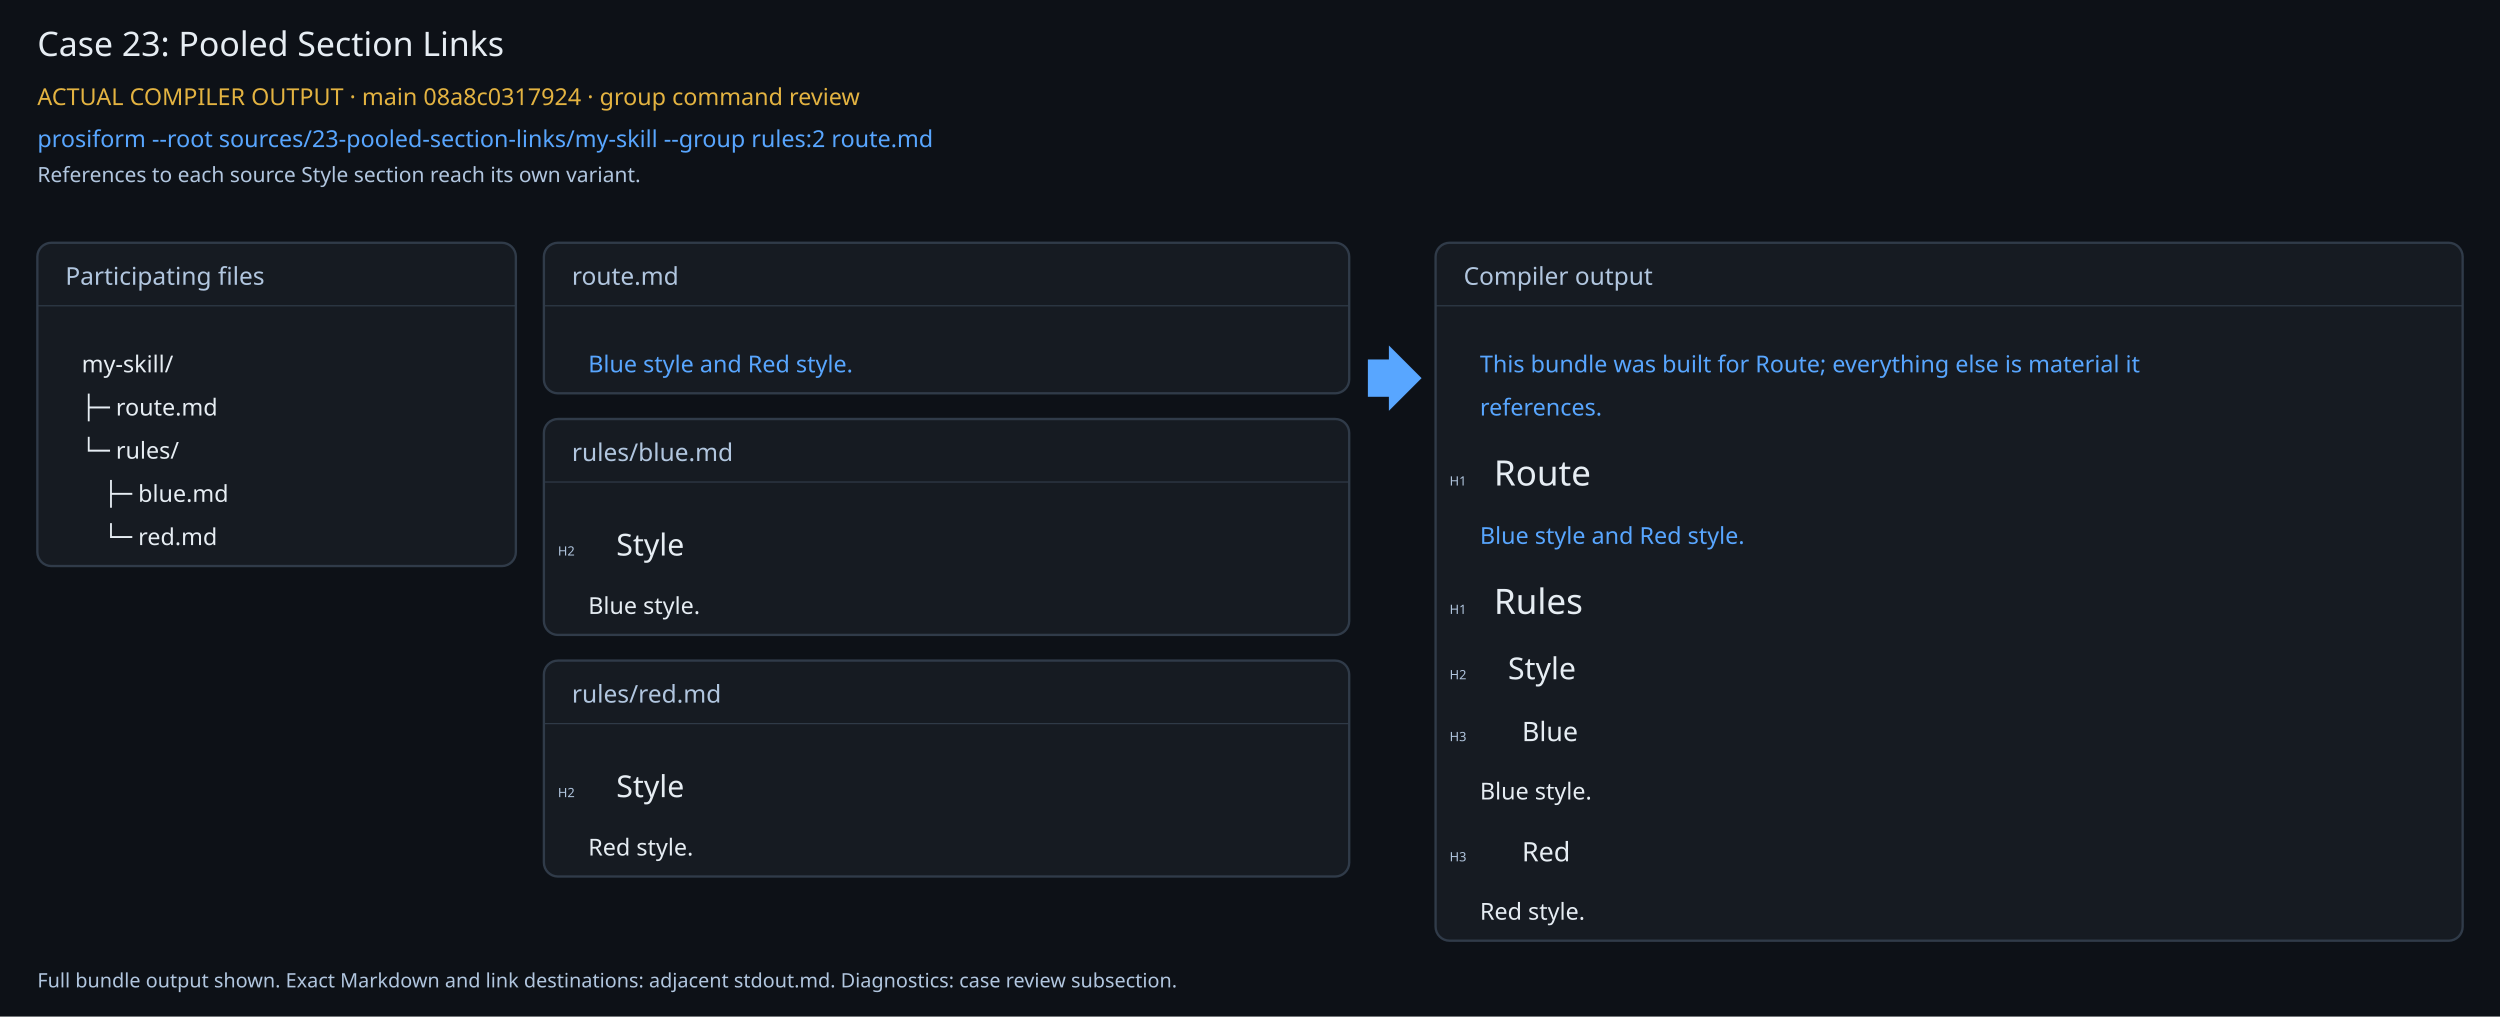
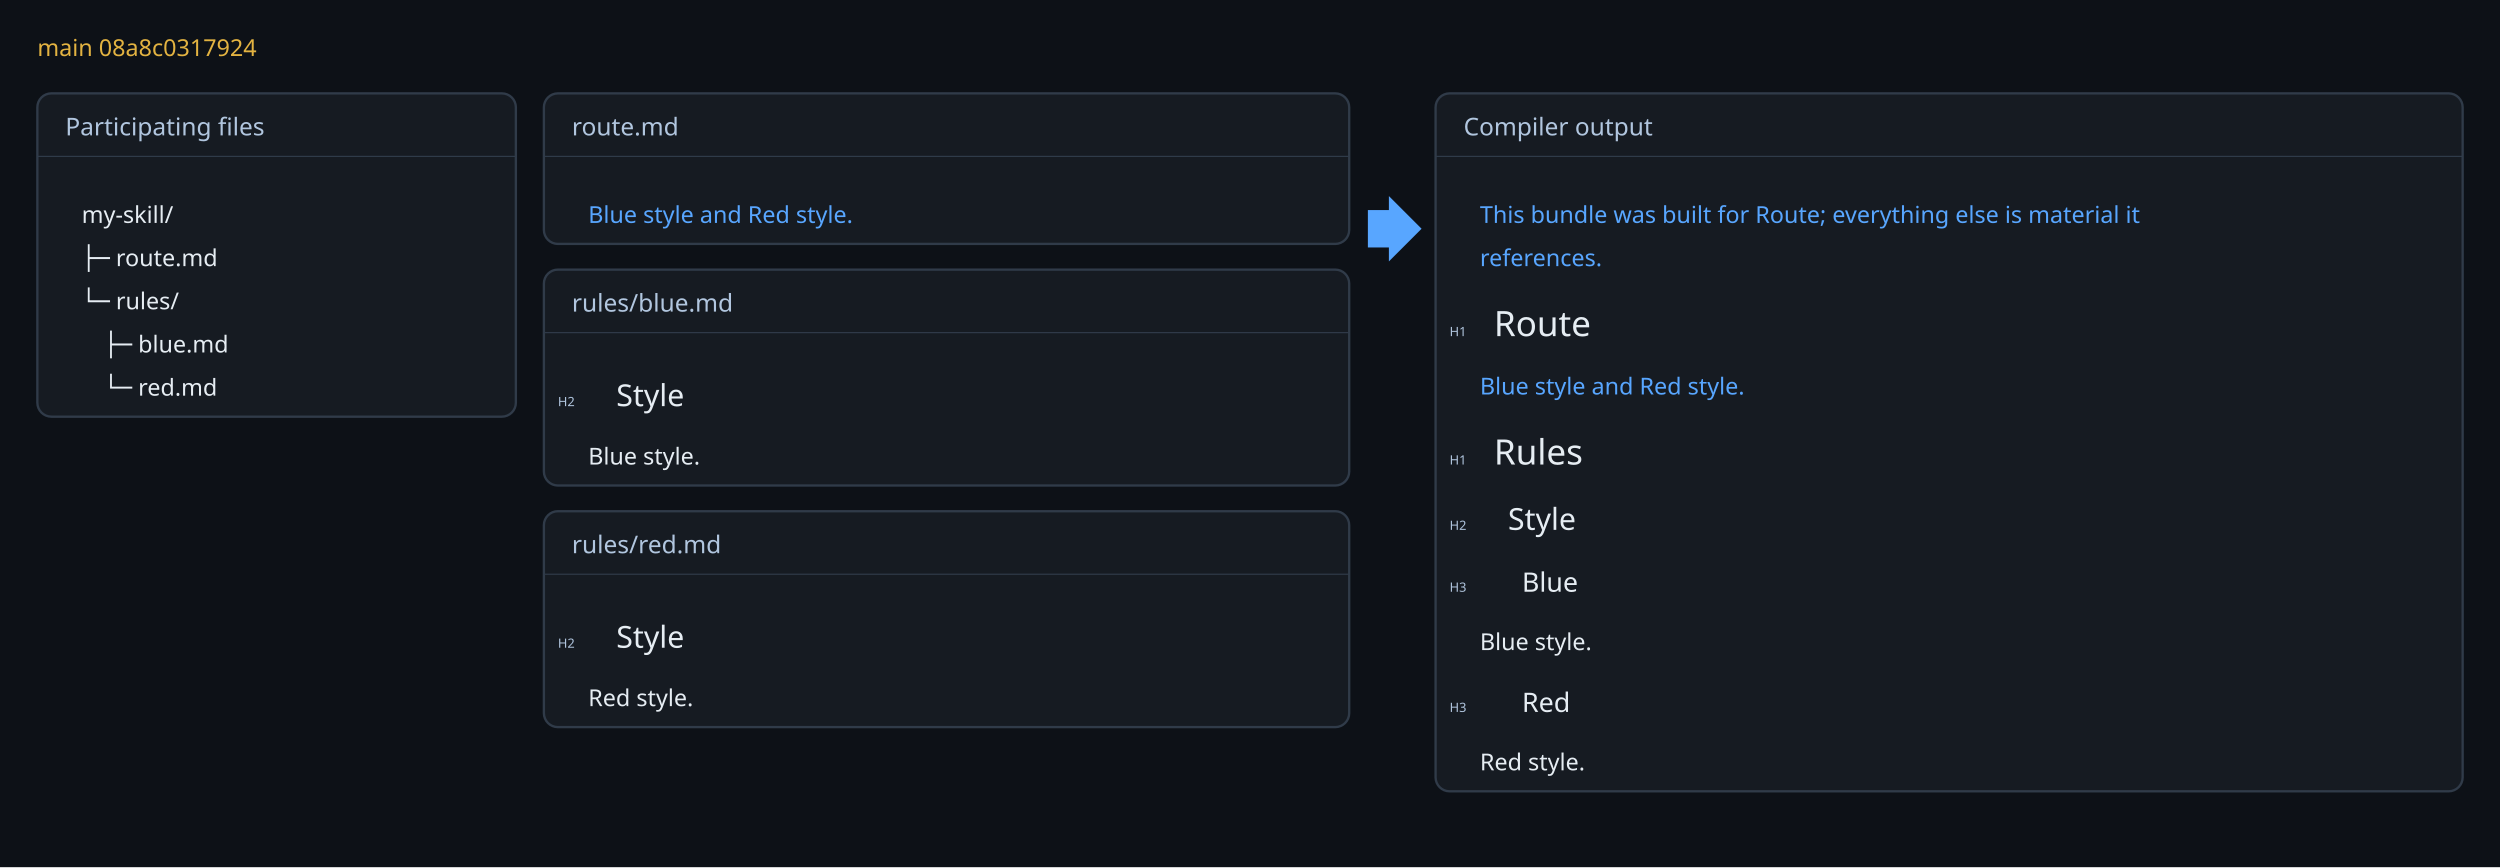
- <svg xmlns="http://www.w3.org/2000/svg" width="2142" height="871" viewBox="0 0 2142 871" role="img" aria-labelledby="title desc">
-   <rect width="2142" height="871" fill="#0d1117" />
+ <svg xmlns="http://www.w3.org/2000/svg" width="2142" height="743" viewBox="0 0 2142 743" role="img" aria-labelledby="title desc">
+   <rect width="2142" height="743" fill="#0d1117" />
  <g font-family="IBM Plex Mono" xml:space="preserve">
-     <text x="32" y="48" font-size="29" fill="#e6edf3" font-weight="400">Case 23: Pooled Section Links</text>
-     <text x="32" y="90" font-size="20" fill="#e3b341" font-weight="400">ACTUAL COMPILER OUTPUT · main 08a8c0317924 · group command review</text>
-     <text x="32" y="126" font-size="20" fill="#58a6ff" font-weight="400">prosiform --root sources/23-pooled-section-links/my-skill --group rules:2 route.md</text>
-     <text x="32" y="156" font-size="18" fill="#b1c6df" font-weight="400">References to each source Style section reach its own variant.</text>
-     <rect x="32" y="208" width="410" height="277" rx="12" fill="#161b22" stroke="#303b49" stroke-width="2" />
-     <text x="56" y="244" font-size="21" fill="#b1c6df" font-weight="400">Participating files</text>
-     <path d="M32 262 H442" stroke="#303b49" />
-     <text x="70" y="319" font-size="20" fill="#e6edf3" font-weight="400">my-skill/</text>
-     <text x="70" y="356" font-size="20" fill="#e6edf3" font-weight="400">├─ route.md</text>
-     <text x="70" y="393" font-size="20" fill="#e6edf3" font-weight="400">└─ rules/</text>
-     <text x="70" y="430" font-size="20" fill="#e6edf3" font-weight="400">   ├─ blue.md</text>
-     <text x="70" y="467" font-size="20" fill="#e6edf3" font-weight="400">   └─ red.md</text>
-     <rect x="466" y="208" width="690" height="129" rx="12" fill="#161b22" stroke="#303b49" stroke-width="2" />
-     <text x="490" y="244" font-size="21" fill="#b1c6df" font-weight="400">route.md</text>
-     <path d="M466 262 H1156" stroke="#303b49" />
-     <text x="504" y="319" font-size="20" fill="#58a6ff" font-weight="400">Blue style and Red style.</text>
-     <rect x="466" y="359" width="690" height="185" rx="12" fill="#161b22" stroke="#303b49" stroke-width="2" />
-     <text x="490" y="395" font-size="21" fill="#b1c6df" font-weight="400">rules/blue.md</text>
-     <path d="M466 413 H1156" stroke="#303b49" />
-     <text x="478" y="476" font-size="11" fill="#b1c6df" font-weight="400">H2</text>
-     <text x="528" y="476" font-size="26" fill="#e6edf3" font-weight="500">Style</text>
-     <text x="504" y="526" font-size="20" fill="#e6edf3" font-weight="400">Blue style.</text>
-     <rect x="466" y="566" width="690" height="185" rx="12" fill="#161b22" stroke="#303b49" stroke-width="2" />
-     <text x="490" y="602" font-size="21" fill="#b1c6df" font-weight="400">rules/red.md</text>
-     <path d="M466 620 H1156" stroke="#303b49" />
-     <text x="478" y="683" font-size="11" fill="#b1c6df" font-weight="400">H2</text>
-     <text x="528" y="683" font-size="26" fill="#e6edf3" font-weight="500">Style</text>
-     <text x="504" y="733" font-size="20" fill="#e6edf3" font-weight="400">Red style.</text>
-     <rect x="1230" y="208" width="880" height="598" rx="12" fill="#161b22" stroke="#303b49" stroke-width="2" />
-     <text x="1254" y="244" font-size="21" fill="#b1c6df" font-weight="400">Compiler output</text>
-     <path d="M1230 262 H2110" stroke="#303b49" />
-     <text x="1268" y="319" font-size="20" fill="#58a6ff" font-weight="400">This bundle was built for Route; everything else is material it</text>
-     <text x="1268" y="356" font-size="20" fill="#58a6ff" font-weight="400">references.</text>
-     <text x="1242" y="416" font-size="11" fill="#b1c6df" font-weight="400">H1</text>
-     <text x="1280" y="416" font-size="30" fill="#e6edf3" font-weight="500">Route</text>
-     <text x="1268" y="466" font-size="20" fill="#58a6ff" font-weight="400">Blue style and Red style.</text>
-     <text x="1242" y="526" font-size="11" fill="#b1c6df" font-weight="400">H1</text>
-     <text x="1280" y="526" font-size="30" fill="#e6edf3" font-weight="500">Rules</text>
-     <text x="1242" y="582" font-size="11" fill="#b1c6df" font-weight="400">H2</text>
-     <text x="1292" y="582" font-size="26" fill="#e6edf3" font-weight="500">Style</text>
-     <text x="1242" y="635" font-size="11" fill="#b1c6df" font-weight="400">H3</text>
-     <text x="1304" y="635" font-size="23" fill="#e6edf3" font-weight="500">Blue</text>
-     <text x="1268" y="685" font-size="20" fill="#e6edf3" font-weight="400">Blue style.</text>
-     <text x="1242" y="738" font-size="11" fill="#b1c6df" font-weight="400">H3</text>
-     <text x="1304" y="738" font-size="23" fill="#e6edf3" font-weight="500">Red</text>
-     <text x="1268" y="788" font-size="20" fill="#e6edf3" font-weight="400">Red style.</text>
-     <path d="M1172 308 H1190 V296 L1218 324 L1190 352 V340 H1172Z" fill="#58a6ff" />
-     <text x="32" y="846" font-size="17" fill="#b1c6df" font-weight="400">Full bundle output shown. Exact Markdown and link destinations: adjacent stdout.md. Diagnostics: case review subsection.</text>
+     <text x="32" y="48" font-size="20" fill="#e3b341" font-weight="400">main 08a8c0317924</text>
+     <rect x="32" y="80" width="410" height="277" rx="12" fill="#161b22" stroke="#303b49" stroke-width="2" />
+     <text x="56" y="116" font-size="21" fill="#b1c6df" font-weight="400">Participating files</text>
+     <path d="M32 134 H442" stroke="#303b49" />
+     <text x="70" y="191" font-size="20" fill="#e6edf3" font-weight="400">my-skill/</text>
+     <text x="70" y="228" font-size="20" fill="#e6edf3" font-weight="400">├─ route.md</text>
+     <text x="70" y="265" font-size="20" fill="#e6edf3" font-weight="400">└─ rules/</text>
+     <text x="70" y="302" font-size="20" fill="#e6edf3" font-weight="400">   ├─ blue.md</text>
+     <text x="70" y="339" font-size="20" fill="#e6edf3" font-weight="400">   └─ red.md</text>
+     <rect x="466" y="80" width="690" height="129" rx="12" fill="#161b22" stroke="#303b49" stroke-width="2" />
+     <text x="490" y="116" font-size="21" fill="#b1c6df" font-weight="400">route.md</text>
+     <path d="M466 134 H1156" stroke="#303b49" />
+     <text x="504" y="191" font-size="20" fill="#58a6ff" font-weight="400">Blue style and Red style.</text>
+     <rect x="466" y="231" width="690" height="185" rx="12" fill="#161b22" stroke="#303b49" stroke-width="2" />
+     <text x="490" y="267" font-size="21" fill="#b1c6df" font-weight="400">rules/blue.md</text>
+     <path d="M466 285 H1156" stroke="#303b49" />
+     <text x="478" y="348" font-size="11" fill="#b1c6df" font-weight="400">H2</text>
+     <text x="528" y="348" font-size="26" fill="#e6edf3" font-weight="500">Style</text>
+     <text x="504" y="398" font-size="20" fill="#e6edf3" font-weight="400">Blue style.</text>
+     <rect x="466" y="438" width="690" height="185" rx="12" fill="#161b22" stroke="#303b49" stroke-width="2" />
+     <text x="490" y="474" font-size="21" fill="#b1c6df" font-weight="400">rules/red.md</text>
+     <path d="M466 492 H1156" stroke="#303b49" />
+     <text x="478" y="555" font-size="11" fill="#b1c6df" font-weight="400">H2</text>
+     <text x="528" y="555" font-size="26" fill="#e6edf3" font-weight="500">Style</text>
+     <text x="504" y="605" font-size="20" fill="#e6edf3" font-weight="400">Red style.</text>
+     <rect x="1230" y="80" width="880" height="598" rx="12" fill="#161b22" stroke="#303b49" stroke-width="2" />
+     <text x="1254" y="116" font-size="21" fill="#b1c6df" font-weight="400">Compiler output</text>
+     <path d="M1230 134 H2110" stroke="#303b49" />
+     <text x="1268" y="191" font-size="20" fill="#58a6ff" font-weight="400">This bundle was built for Route; everything else is material it</text>
+     <text x="1268" y="228" font-size="20" fill="#58a6ff" font-weight="400">references.</text>
+     <text x="1242" y="288" font-size="11" fill="#b1c6df" font-weight="400">H1</text>
+     <text x="1280" y="288" font-size="30" fill="#e6edf3" font-weight="500">Route</text>
+     <text x="1268" y="338" font-size="20" fill="#58a6ff" font-weight="400">Blue style and Red style.</text>
+     <text x="1242" y="398" font-size="11" fill="#b1c6df" font-weight="400">H1</text>
+     <text x="1280" y="398" font-size="30" fill="#e6edf3" font-weight="500">Rules</text>
+     <text x="1242" y="454" font-size="11" fill="#b1c6df" font-weight="400">H2</text>
+     <text x="1292" y="454" font-size="26" fill="#e6edf3" font-weight="500">Style</text>
+     <text x="1242" y="507" font-size="11" fill="#b1c6df" font-weight="400">H3</text>
+     <text x="1304" y="507" font-size="23" fill="#e6edf3" font-weight="500">Blue</text>
+     <text x="1268" y="557" font-size="20" fill="#e6edf3" font-weight="400">Blue style.</text>
+     <text x="1242" y="610" font-size="11" fill="#b1c6df" font-weight="400">H3</text>
+     <text x="1304" y="610" font-size="23" fill="#e6edf3" font-weight="500">Red</text>
+     <text x="1268" y="660" font-size="20" fill="#e6edf3" font-weight="400">Red style.</text>
+     <path d="M1172 180 H1190 V168 L1218 196 L1190 224 V212 H1172Z" fill="#58a6ff" />
  </g>
</svg>
